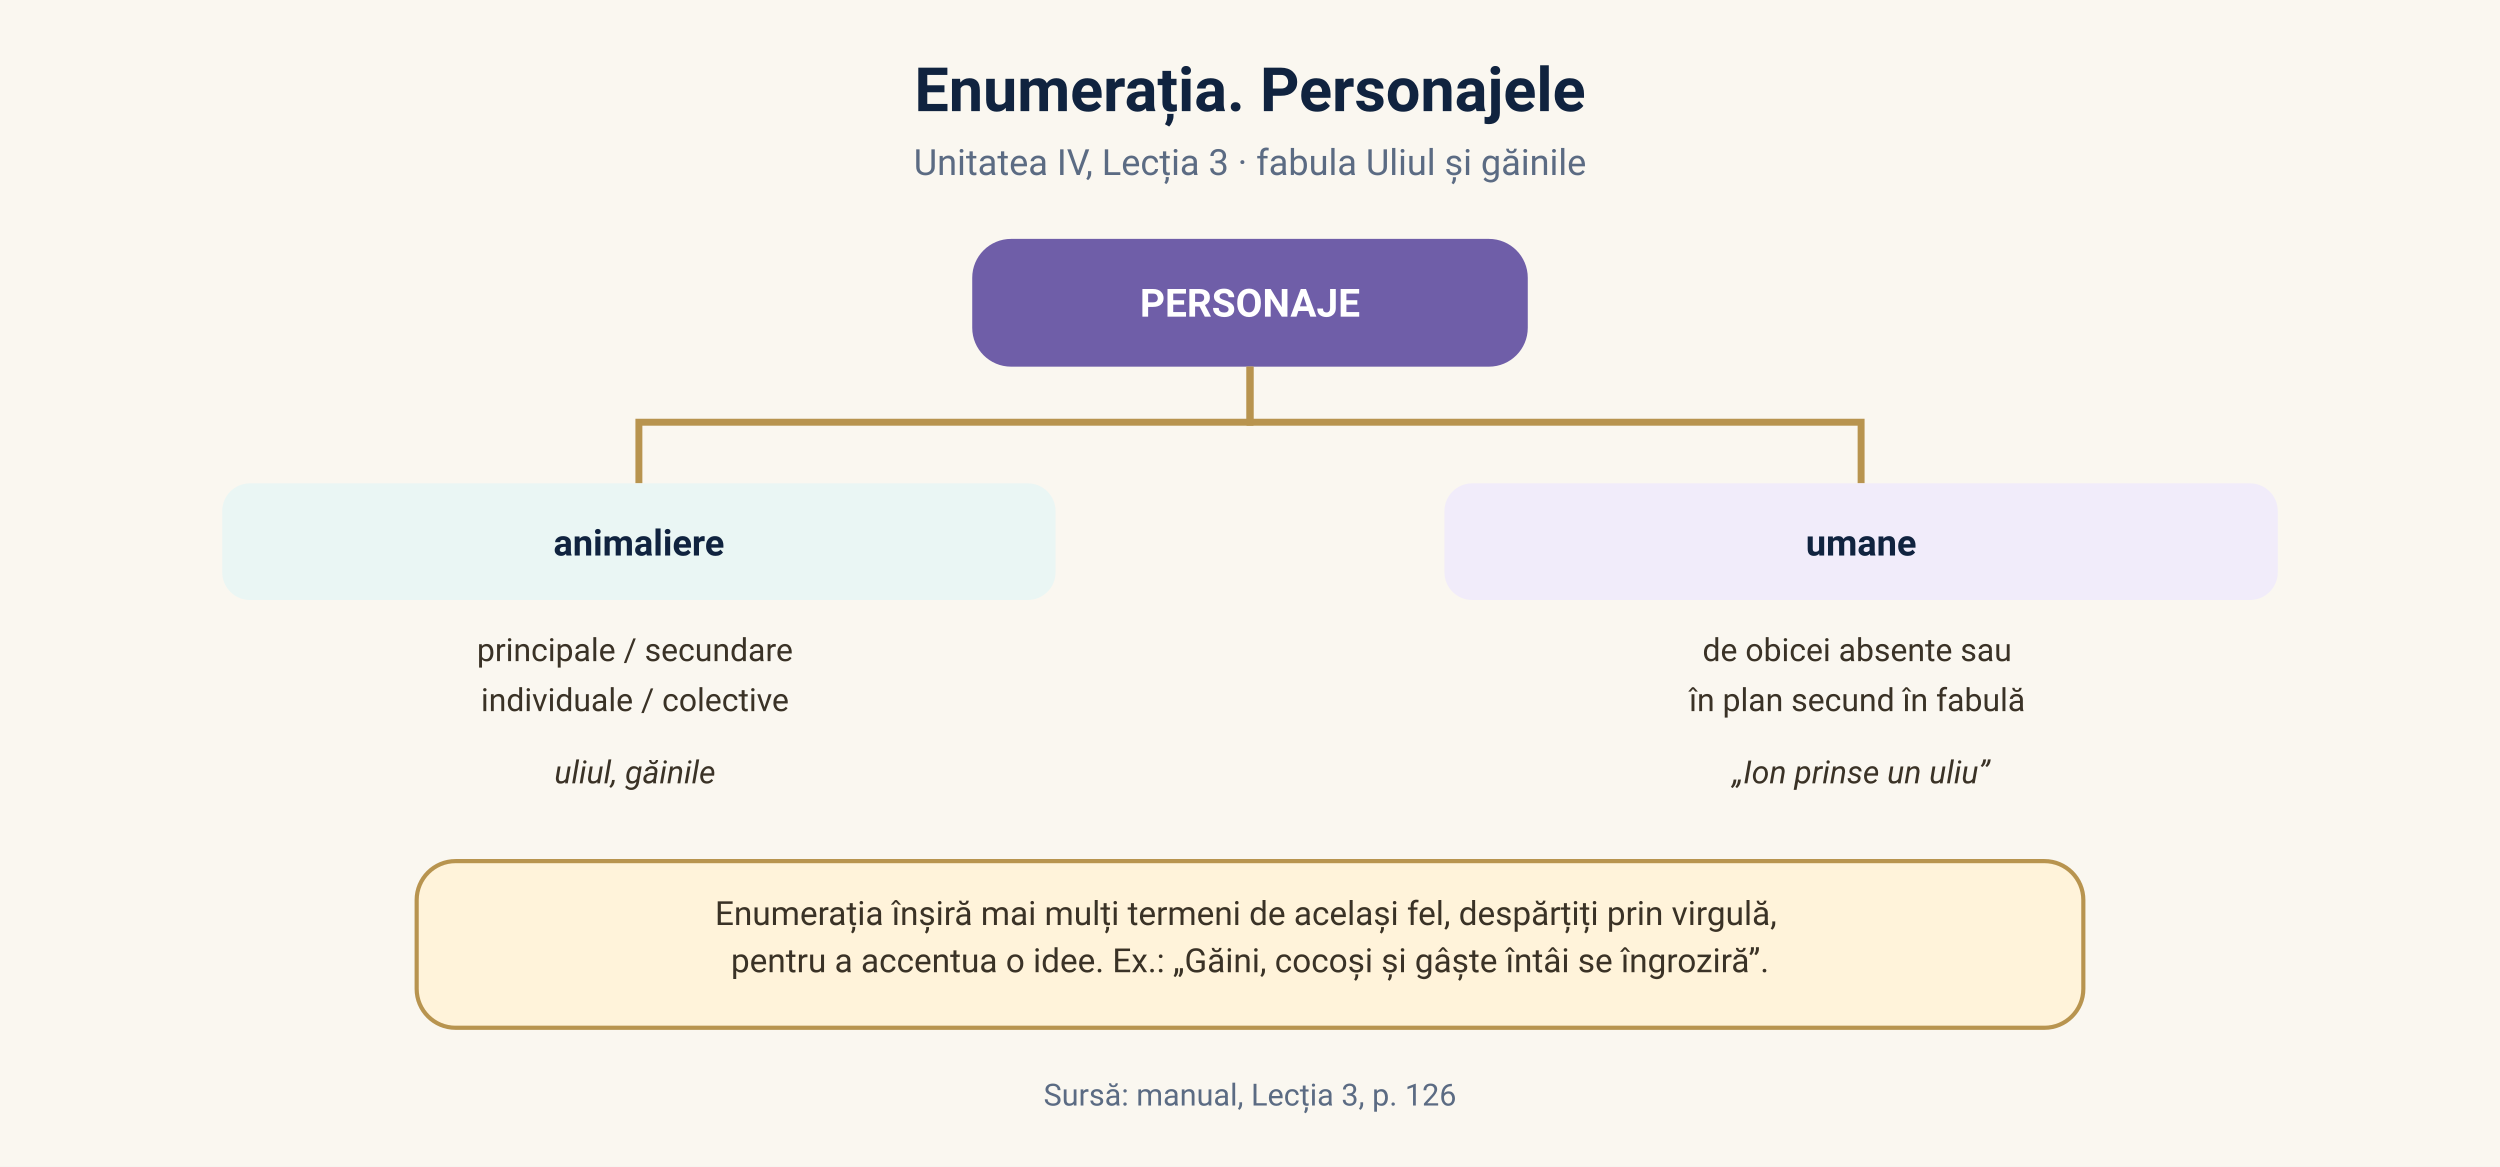
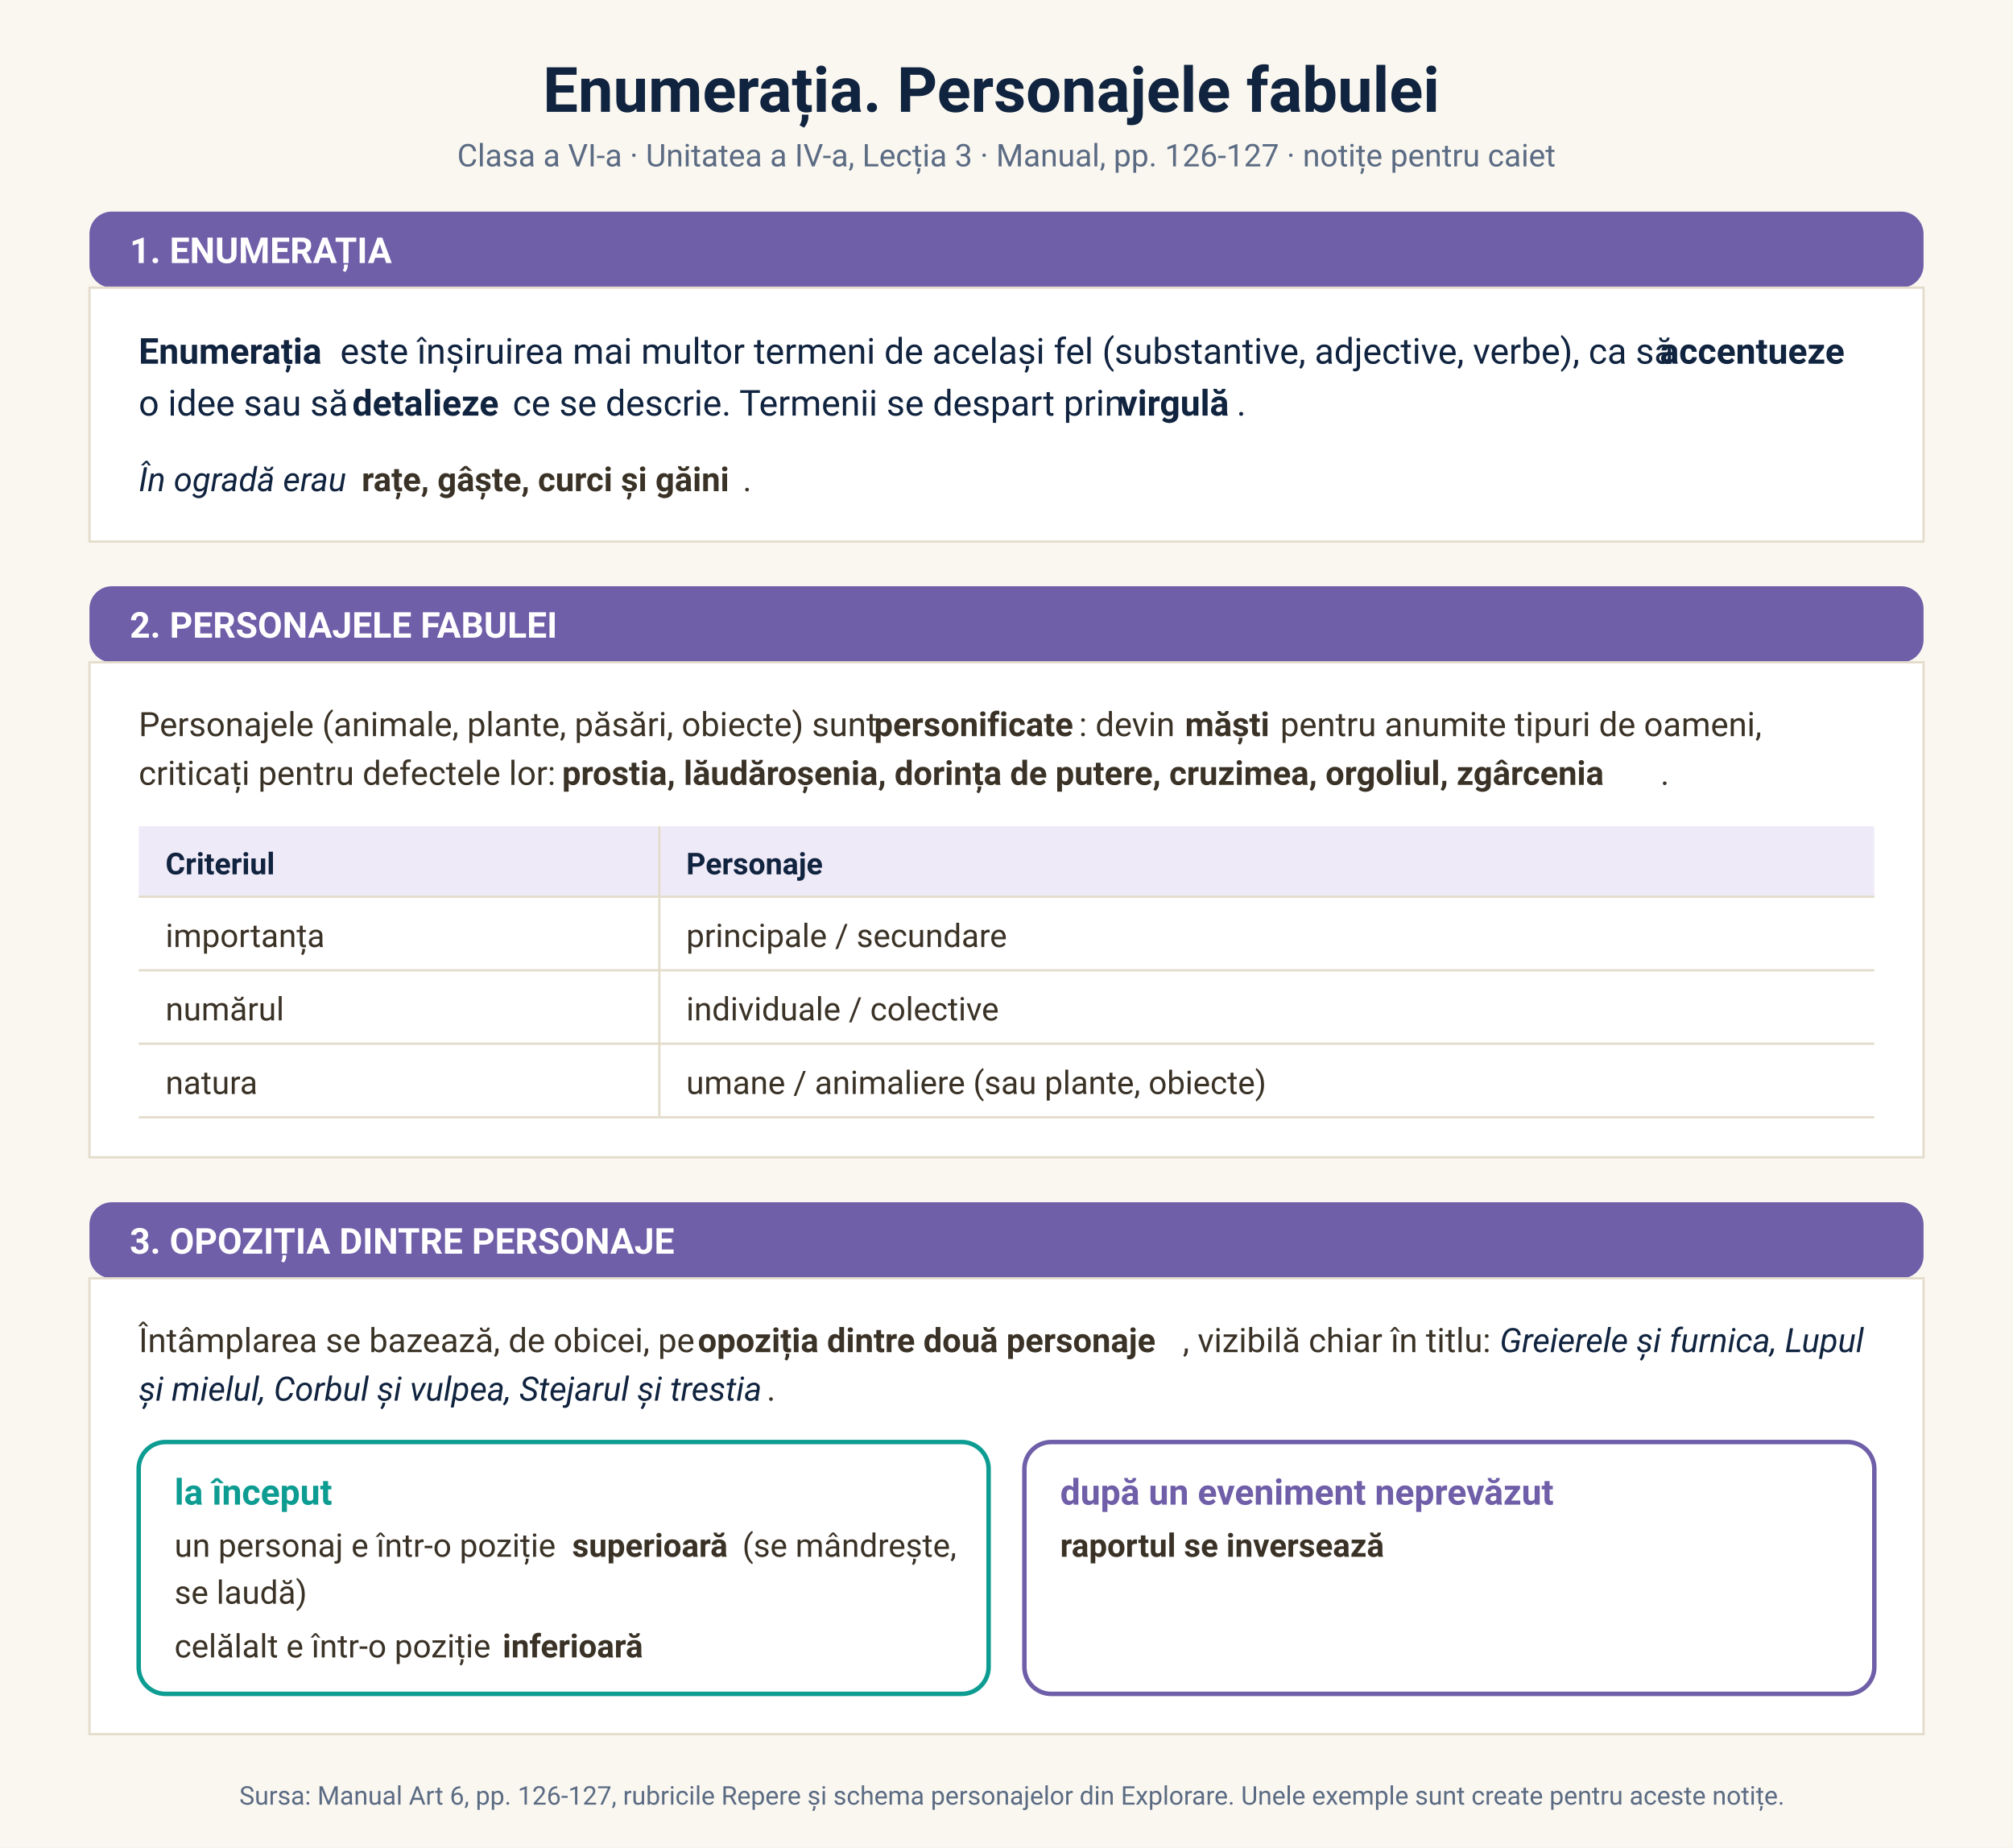
- <svg xmlns="http://www.w3.org/2000/svg" viewBox="0 0 900 420" font-family="'Segoe UI', 'Plus Jakarta Sans', -apple-system, Roboto, sans-serif">
-   <rect width="900" height="420" fill="#faf7f0" />
-   <text x="450" y="40" text-anchor="middle" font-size="22" font-weight="700" fill="#10233f">Enumerația. Personajele</text>
-   <text x="450" y="63" text-anchor="middle" font-size="13" fill="#5b6b83">Unitatea IV, Lecția 3 · fabula Uliul și găinile</text>
-   <rect x="350" y="86" width="200" height="46" rx="14" fill="#6f5ea8" />
-   <text x="450" y="114" text-anchor="middle" font-size="14" font-weight="700" fill="#ffffff">PERSONAJE</text>
-   <path d="M 450 132 L 450 152 L 230 152 L 230 174" stroke="#b8944f" stroke-width="2.5" fill="none" />
-   <path d="M 450 132 L 450 152 L 670 152 L 670 174" stroke="#b8944f" stroke-width="2.5" fill="none" />
-   <rect x="80" y="174" width="300" height="42" rx="10" fill="#eaf6f4" />
-   <text x="230" y="200" text-anchor="middle" font-size="13" font-weight="700" fill="#10233f">animaliere</text>
-   <rect x="520" y="174" width="300" height="42" rx="10" fill="#f1ecfa" />
-   <text x="670" y="200" text-anchor="middle" font-size="13" font-weight="700" fill="#10233f">umane</text>
-   <text font-size="11.5" fill="#3a3226" text-anchor="middle">
-     <tspan x="230" y="238">principale / secundare</tspan>
-     <tspan x="230" y="256">individuale / colective</tspan>
-     <tspan x="230" y="282" font-style="italic">uliul, găinile</tspan>
-     <tspan x="670" y="238">de obicei absente sau</tspan>
-     <tspan x="670" y="256">în plan secund în fabulă</tspan>
-     <tspan x="670" y="282" font-style="italic">„Ion prinse un uliu”</tspan>
-   </text>
-   <rect x="150" y="310" width="600" height="60" rx="14" fill="#fff3da" stroke="#b8944f" stroke-width="1.5" />
-   <text font-size="12" fill="#3a3226" text-anchor="middle">
-     <tspan x="450" y="333">Enumerația înșiră mai mulți termeni de același fel, despărțiți prin virgulă,</tspan>
-     <tspan x="450" y="350">pentru a accentua o idee. Ex.: „Găini, cocoși și gâște întâi se îngroziră”.</tspan>
-   </text>
-   <text x="450" y="398" text-anchor="middle" font-size="11" fill="#5b6b83">Sursă: manual, Lecția 3, p. 126</text>
+ <svg xmlns="http://www.w3.org/2000/svg" viewBox="0 0 900 826" font-family="'Segoe UI', 'Plus Jakarta Sans', -apple-system, Roboto, sans-serif">
+   <rect width="900" height="826" fill="#faf7f0" />
+   <text x="242.7" y="50.0" font-size="28" fill="#10233f" font-weight="700" textLength="415.2" lengthAdjust="spacing">Enumerația. Personajele fabulei</text>
+   <text x="204.4" y="74.4" font-size="14" fill="#5b6b83" textLength="491.3" lengthAdjust="spacing">Clasa a VI-a · Unitatea a IV-a, Lecția 3 · Manual, pp. 126-127 · notițe pentru caiet</text>
+   <rect x="40" y="94.6" width="820" height="34" rx="10" fill="#6f5ea8" />
+   <text x="58" y="117.6" font-size="16" font-weight="700" fill="#ffffff">1. ENUMERAȚIA</text>
+   <rect x="40" y="128.6" width="820" height="113.5" fill="#ffffff" stroke="#e3dccb" />
+   <text x="62.0" y="162.6" font-size="16" fill="#10233f" font-weight="700" textLength="85.8" lengthAdjust="spacing">Enumerația</text>
+   <text x="152.1" y="162.6" font-size="16" fill="#10233f" textLength="585.7" lengthAdjust="spacing">este înșiruirea mai multor termeni de același fel (substantive, adjective, verbe), ca să</text>
+   <text x="742.1" y="162.6" font-size="16" fill="#10233f" font-weight="700" textLength="83.4" lengthAdjust="spacing">accentueze</text>
+   <text x="62.0" y="185.8" font-size="16" fill="#10233f" textLength="91.2" lengthAdjust="spacing">o idee sau să</text>
+   <text x="157.5" y="185.8" font-size="16" fill="#10233f" font-weight="700" textLength="67.4" lengthAdjust="spacing">detalieze</text>
+   <text x="229.2" y="185.8" font-size="16" fill="#10233f" textLength="267.0" lengthAdjust="spacing">ce se descrie. Termenii se despart prin</text>
+   <text x="500.5" y="185.8" font-size="16" fill="#10233f" font-weight="700" textLength="52.3" lengthAdjust="spacing">virgulă</text>
+   <text x="552.9" y="185.8" font-size="16" fill="#10233f" textLength="3.5" lengthAdjust="spacing">.</text>
+   <text x="62.0" y="219.6" font-size="15" fill="#10233f" font-style="italic" textLength="95.7" lengthAdjust="spacing">În ogradă erau</text>
+   <text x="161.7" y="219.6" font-size="15" fill="#3a3226" font-weight="700" textLength="170.4" lengthAdjust="spacing">rațe, gâște, curci și găini</text>
+   <text x="332.1" y="219.6" font-size="15" fill="#3a3226" textLength="3.3" lengthAdjust="spacing">.</text>
+   <rect x="40" y="262.1" width="820" height="34" rx="10" fill="#6f5ea8" />
+   <text x="58" y="285.1" font-size="16" font-weight="700" fill="#ffffff">2. PERSONAJELE FABULEI</text>
+   <rect x="40" y="296.1" width="820" height="221.3" fill="#ffffff" stroke="#e3dccb" />
+   <text x="62.0" y="329.1" font-size="15" fill="#3a3226" textLength="324.7" lengthAdjust="spacing">Personajele (animale, plante, păsări, obiecte) sunt</text>
+   <text x="390.8" y="329.1" font-size="15" fill="#3a3226" font-weight="700" textLength="91.7" lengthAdjust="spacing">personificate</text>
+   <text x="482.4" y="329.1" font-size="15" fill="#3a3226" textLength="43.4" lengthAdjust="spacing">: devin</text>
+   <text x="529.8" y="329.1" font-size="15" fill="#3a3226" font-weight="700" textLength="38.5" lengthAdjust="spacing">măști</text>
+   <text x="572.4" y="329.1" font-size="15" fill="#3a3226" textLength="218.7" lengthAdjust="spacing">pentru anumite tipuri de oameni,</text>
+   <text x="62.0" y="350.9" font-size="15" fill="#3a3226" textLength="185.3" lengthAdjust="spacing">criticați pentru defectele lor:</text>
+   <text x="251.3" y="350.9" font-size="15" fill="#3a3226" font-weight="700" textLength="491.1" lengthAdjust="spacing">prostia, lăudăroșenia, dorința de putere, cruzimea, orgoliul, zgârcenia</text>
+   <text x="742.4" y="350.9" font-size="15" fill="#3a3226" textLength="3.3" lengthAdjust="spacing">.</text>
+   <rect x="62.0" y="369.4" width="776.0" height="31.6" fill="#efeaf8" />
+   <text x="74.0" y="390.9" font-size="13.5" fill="#10233f" font-weight="700" textLength="51.3" lengthAdjust="spacing">Criteriul</text>
+   <text x="306.8" y="390.9" font-size="13.5" fill="#10233f" font-weight="700" textLength="61.7" lengthAdjust="spacing">Personaje</text>
+   <line x1="62.0" y1="400.9" x2="838.0" y2="400.9" stroke="#e3dccb" />
+   <text x="74.0" y="423.4" font-size="14.5" fill="#3a3226" textLength="71.1" lengthAdjust="spacing">importanța</text>
+   <text x="306.8" y="423.4" font-size="14.5" fill="#3a3226" textLength="141.4" lengthAdjust="spacing">principale / secundare</text>
+   <line x1="62.0" y1="433.8" x2="838.0" y2="433.8" stroke="#e3dccb" />
+   <text x="74.0" y="456.2" font-size="14.5" fill="#3a3226" textLength="53.2" lengthAdjust="spacing">numărul</text>
+   <text x="306.8" y="456.2" font-size="14.5" fill="#3a3226" textLength="138.8" lengthAdjust="spacing">individuale / colective</text>
+   <line x1="62.0" y1="466.6" x2="838.0" y2="466.6" stroke="#e3dccb" />
+   <text x="74.0" y="489.1" font-size="14.5" fill="#3a3226" textLength="41.3" lengthAdjust="spacing">natura</text>
+   <text x="306.8" y="489.1" font-size="14.5" fill="#3a3226" textLength="256.4" lengthAdjust="spacing">umane / animaliere (sau plante, obiecte)</text>
+   <line x1="62.0" y1="499.5" x2="838.0" y2="499.5" stroke="#e3dccb" />
+   <line x1="294.8" y1="369.4" x2="294.8" y2="499.5" stroke="#e3dccb" />
+   <rect x="40" y="537.5" width="820" height="34" rx="10" fill="#6f5ea8" />
+   <text x="58" y="560.5" font-size="16" font-weight="700" fill="#ffffff">3. OPOZIȚIA DINTRE PERSONAJE</text>
+   <rect x="40" y="571.5" width="820" height="203.8" fill="#ffffff" stroke="#e3dccb" />
+   <text x="62.0" y="604.5" font-size="15" fill="#3a3226" textLength="246.0" lengthAdjust="spacing">Întâmplarea se bazează, de obicei, pe</text>
+   <text x="312.0" y="604.5" font-size="15" fill="#3a3226" font-weight="700" textLength="216.8" lengthAdjust="spacing">opoziția dintre două personaje</text>
+   <text x="528.8" y="604.5" font-size="15" fill="#3a3226" textLength="137.7" lengthAdjust="spacing">, vizibilă chiar în titlu:</text>
+   <text x="670.5" y="604.5" font-size="15" fill="#10233f" font-style="italic" textLength="164.7" lengthAdjust="spacing">Greierele și furnica, Lupul</text>
+   <text x="62.0" y="626.2" font-size="15" fill="#10233f" font-style="italic" textLength="280.8" lengthAdjust="spacing">și mielul, Corbul și vulpea, Stejarul și trestia</text>
+   <text x="342.8" y="626.2" font-size="15" fill="#3a3226" textLength="3.3" lengthAdjust="spacing">.</text>
+   <rect x="62.0" y="644.7" width="380.0" height="112.6" rx="12" fill="#ffffff" stroke="#0d9c92" stroke-width="2" />
+   <text x="78.0" y="672.7" font-size="16" fill="#0d9c92" font-weight="700" textLength="74.1" lengthAdjust="spacing">la început</text>
+   <text x="78.0" y="696.0" font-size="14.5" fill="#3a3226" textLength="173.8" lengthAdjust="spacing">un personaj e într-o poziție</text>
+   <text x="255.8" y="696.0" font-size="14.5" fill="#3a3226" font-weight="700" textLength="72.2" lengthAdjust="spacing">superioară</text>
+   <text x="331.9" y="696.0" font-size="14.5" fill="#3a3226" textLength="92.9" lengthAdjust="spacing">(se mândrește,</text>
+   <text x="78.0" y="717.0" font-size="14.5" fill="#3a3226" textLength="57.0" lengthAdjust="spacing">se laudă)</text>
+   <text x="78.0" y="741.0" font-size="14.5" fill="#3a3226" textLength="142.8" lengthAdjust="spacing">celălalt e într-o poziție</text>
+   <text x="224.7" y="741.0" font-size="14.5" fill="#3a3226" font-weight="700" textLength="66.4" lengthAdjust="spacing">inferioară</text>
+   <rect x="458.0" y="644.7" width="380.0" height="112.6" rx="12" fill="#ffffff" stroke="#6f5ea8" stroke-width="2" />
+   <text x="474.0" y="672.7" font-size="16" fill="#6f5ea8" font-weight="700" textLength="235.0" lengthAdjust="spacing">după un eveniment neprevăzut</text>
+   <text x="474.0" y="696.0" font-size="14.5" fill="#3a3226" font-weight="700" textLength="149.4" lengthAdjust="spacing">raportul se inversează</text>
+   <text x="107.0" y="806.8" font-size="11.5" fill="#5b6b83" textLength="686.1" lengthAdjust="spacing">Sursa: Manual Art 6, pp. 126-127, rubricile Repere și schema personajelor din Explorare. Unele exemple sunt create pentru aceste notițe.</text>
</svg>
